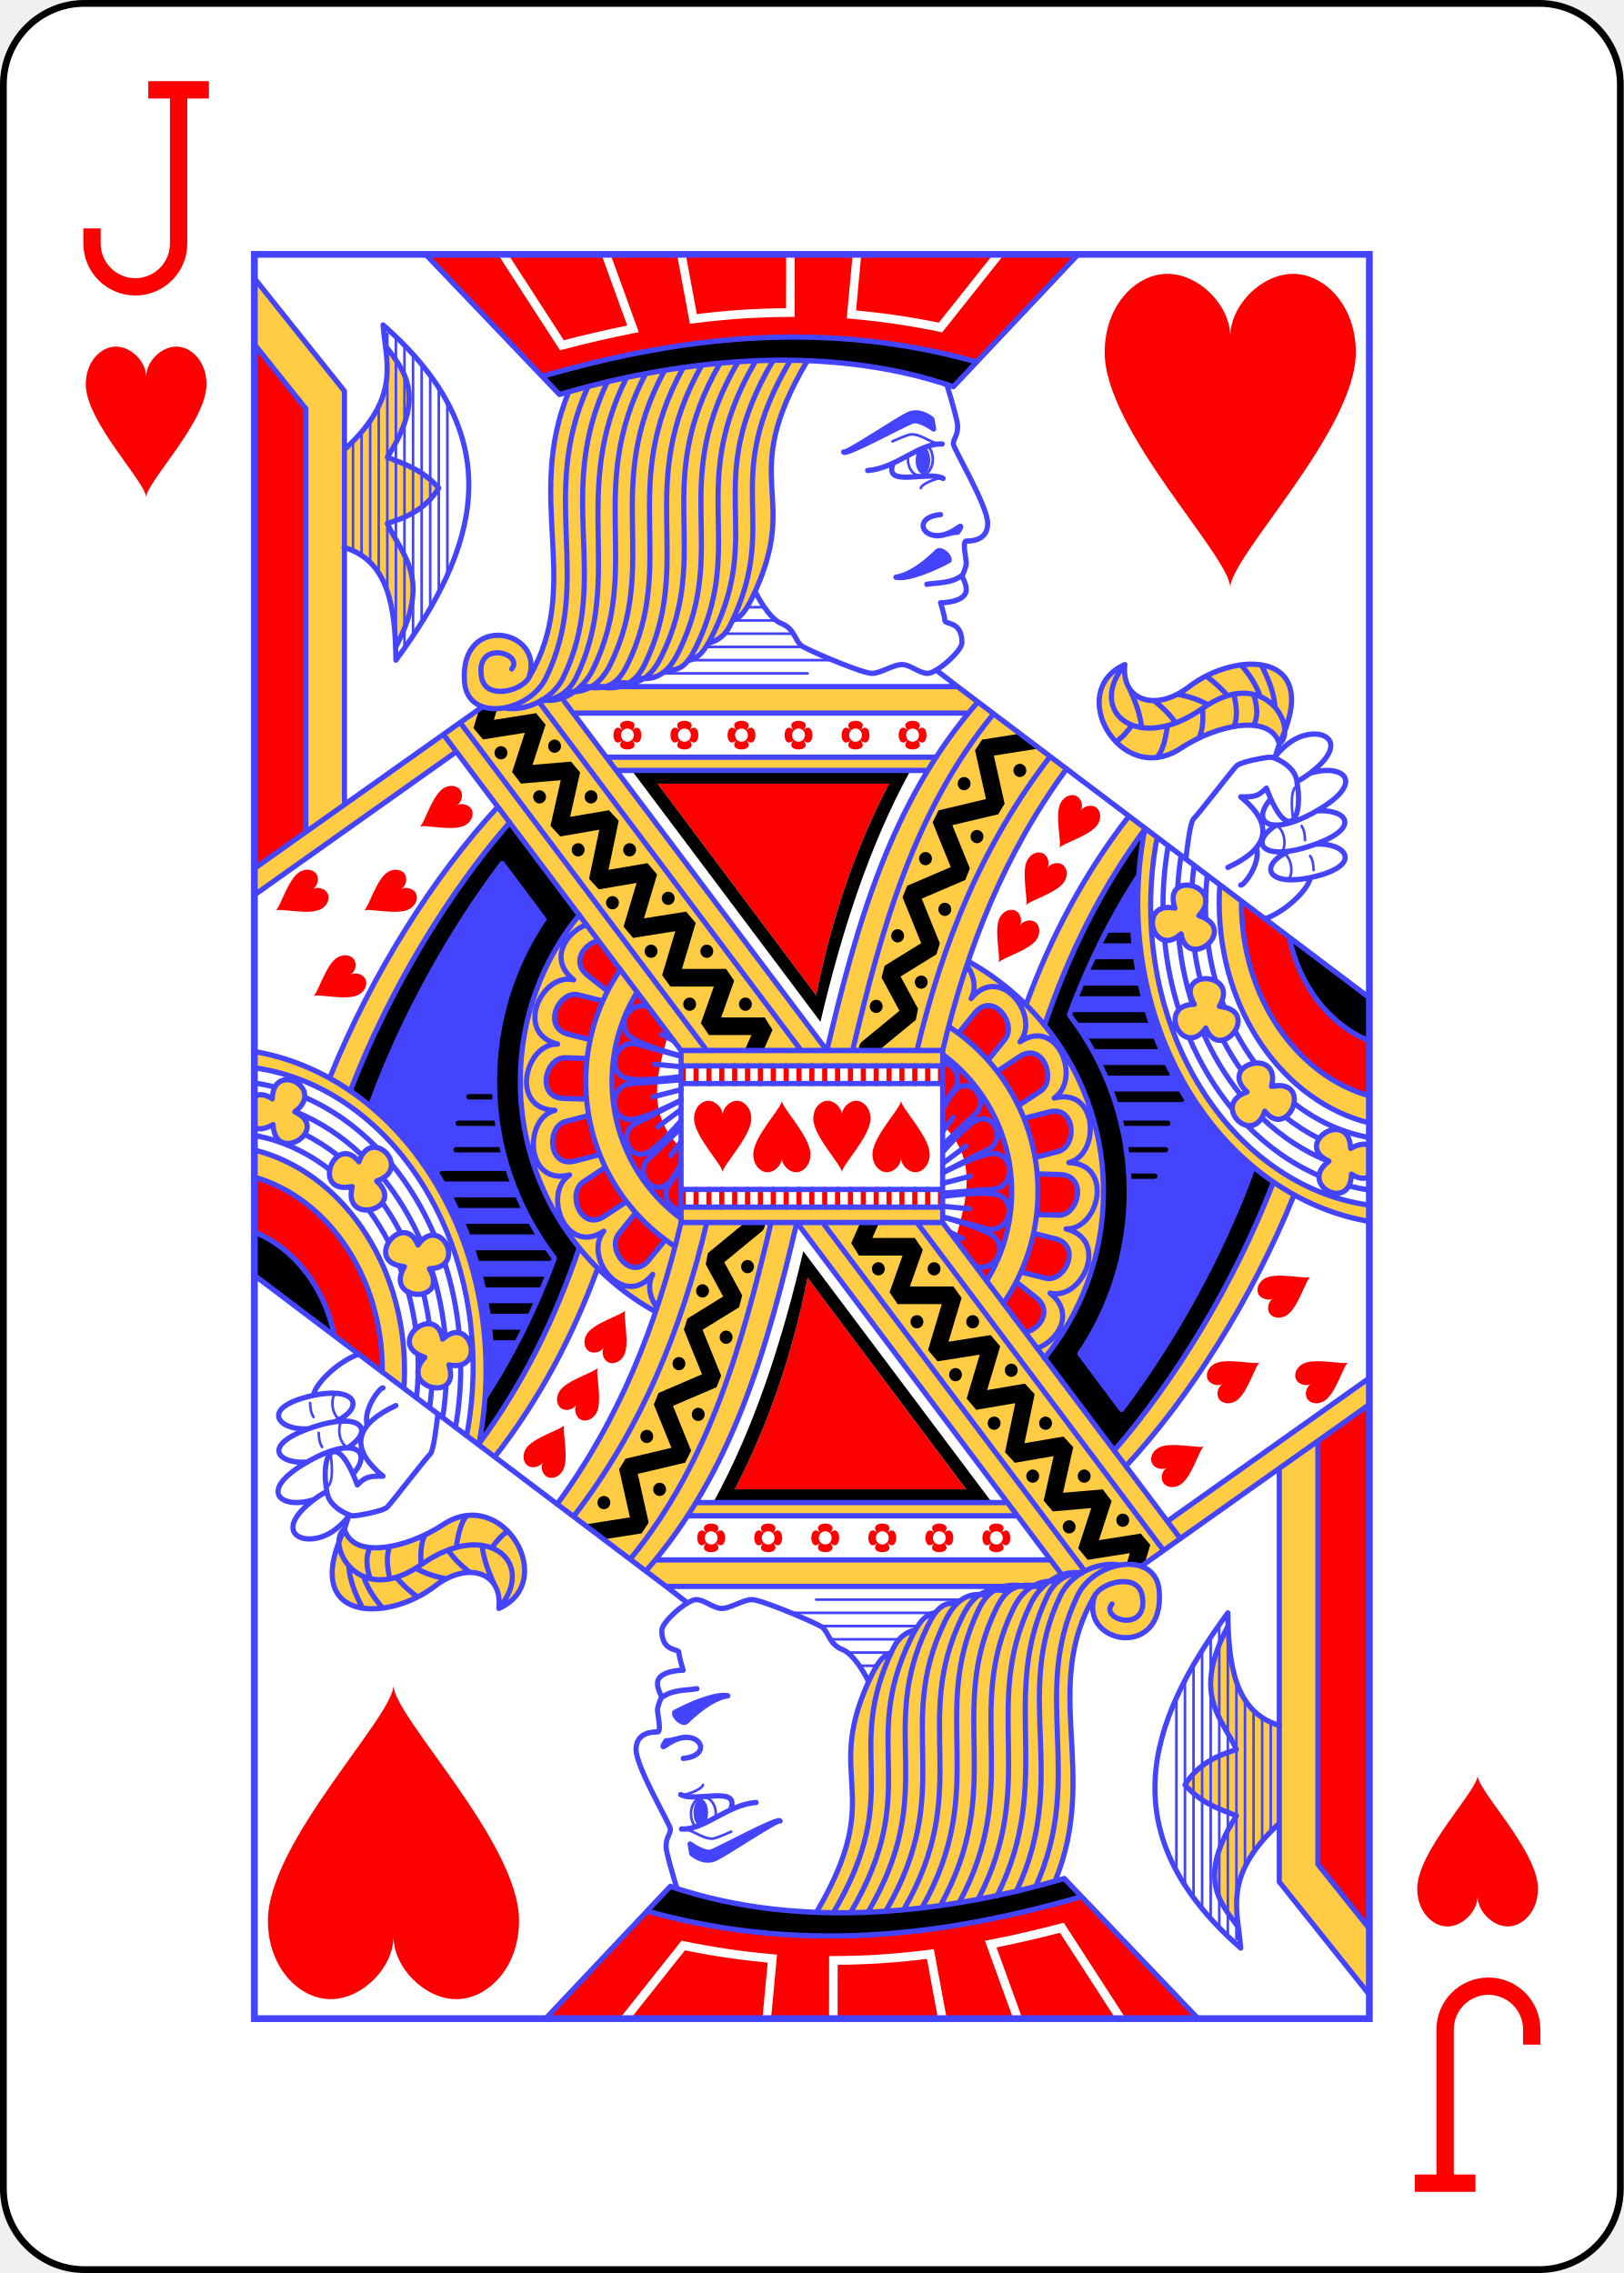
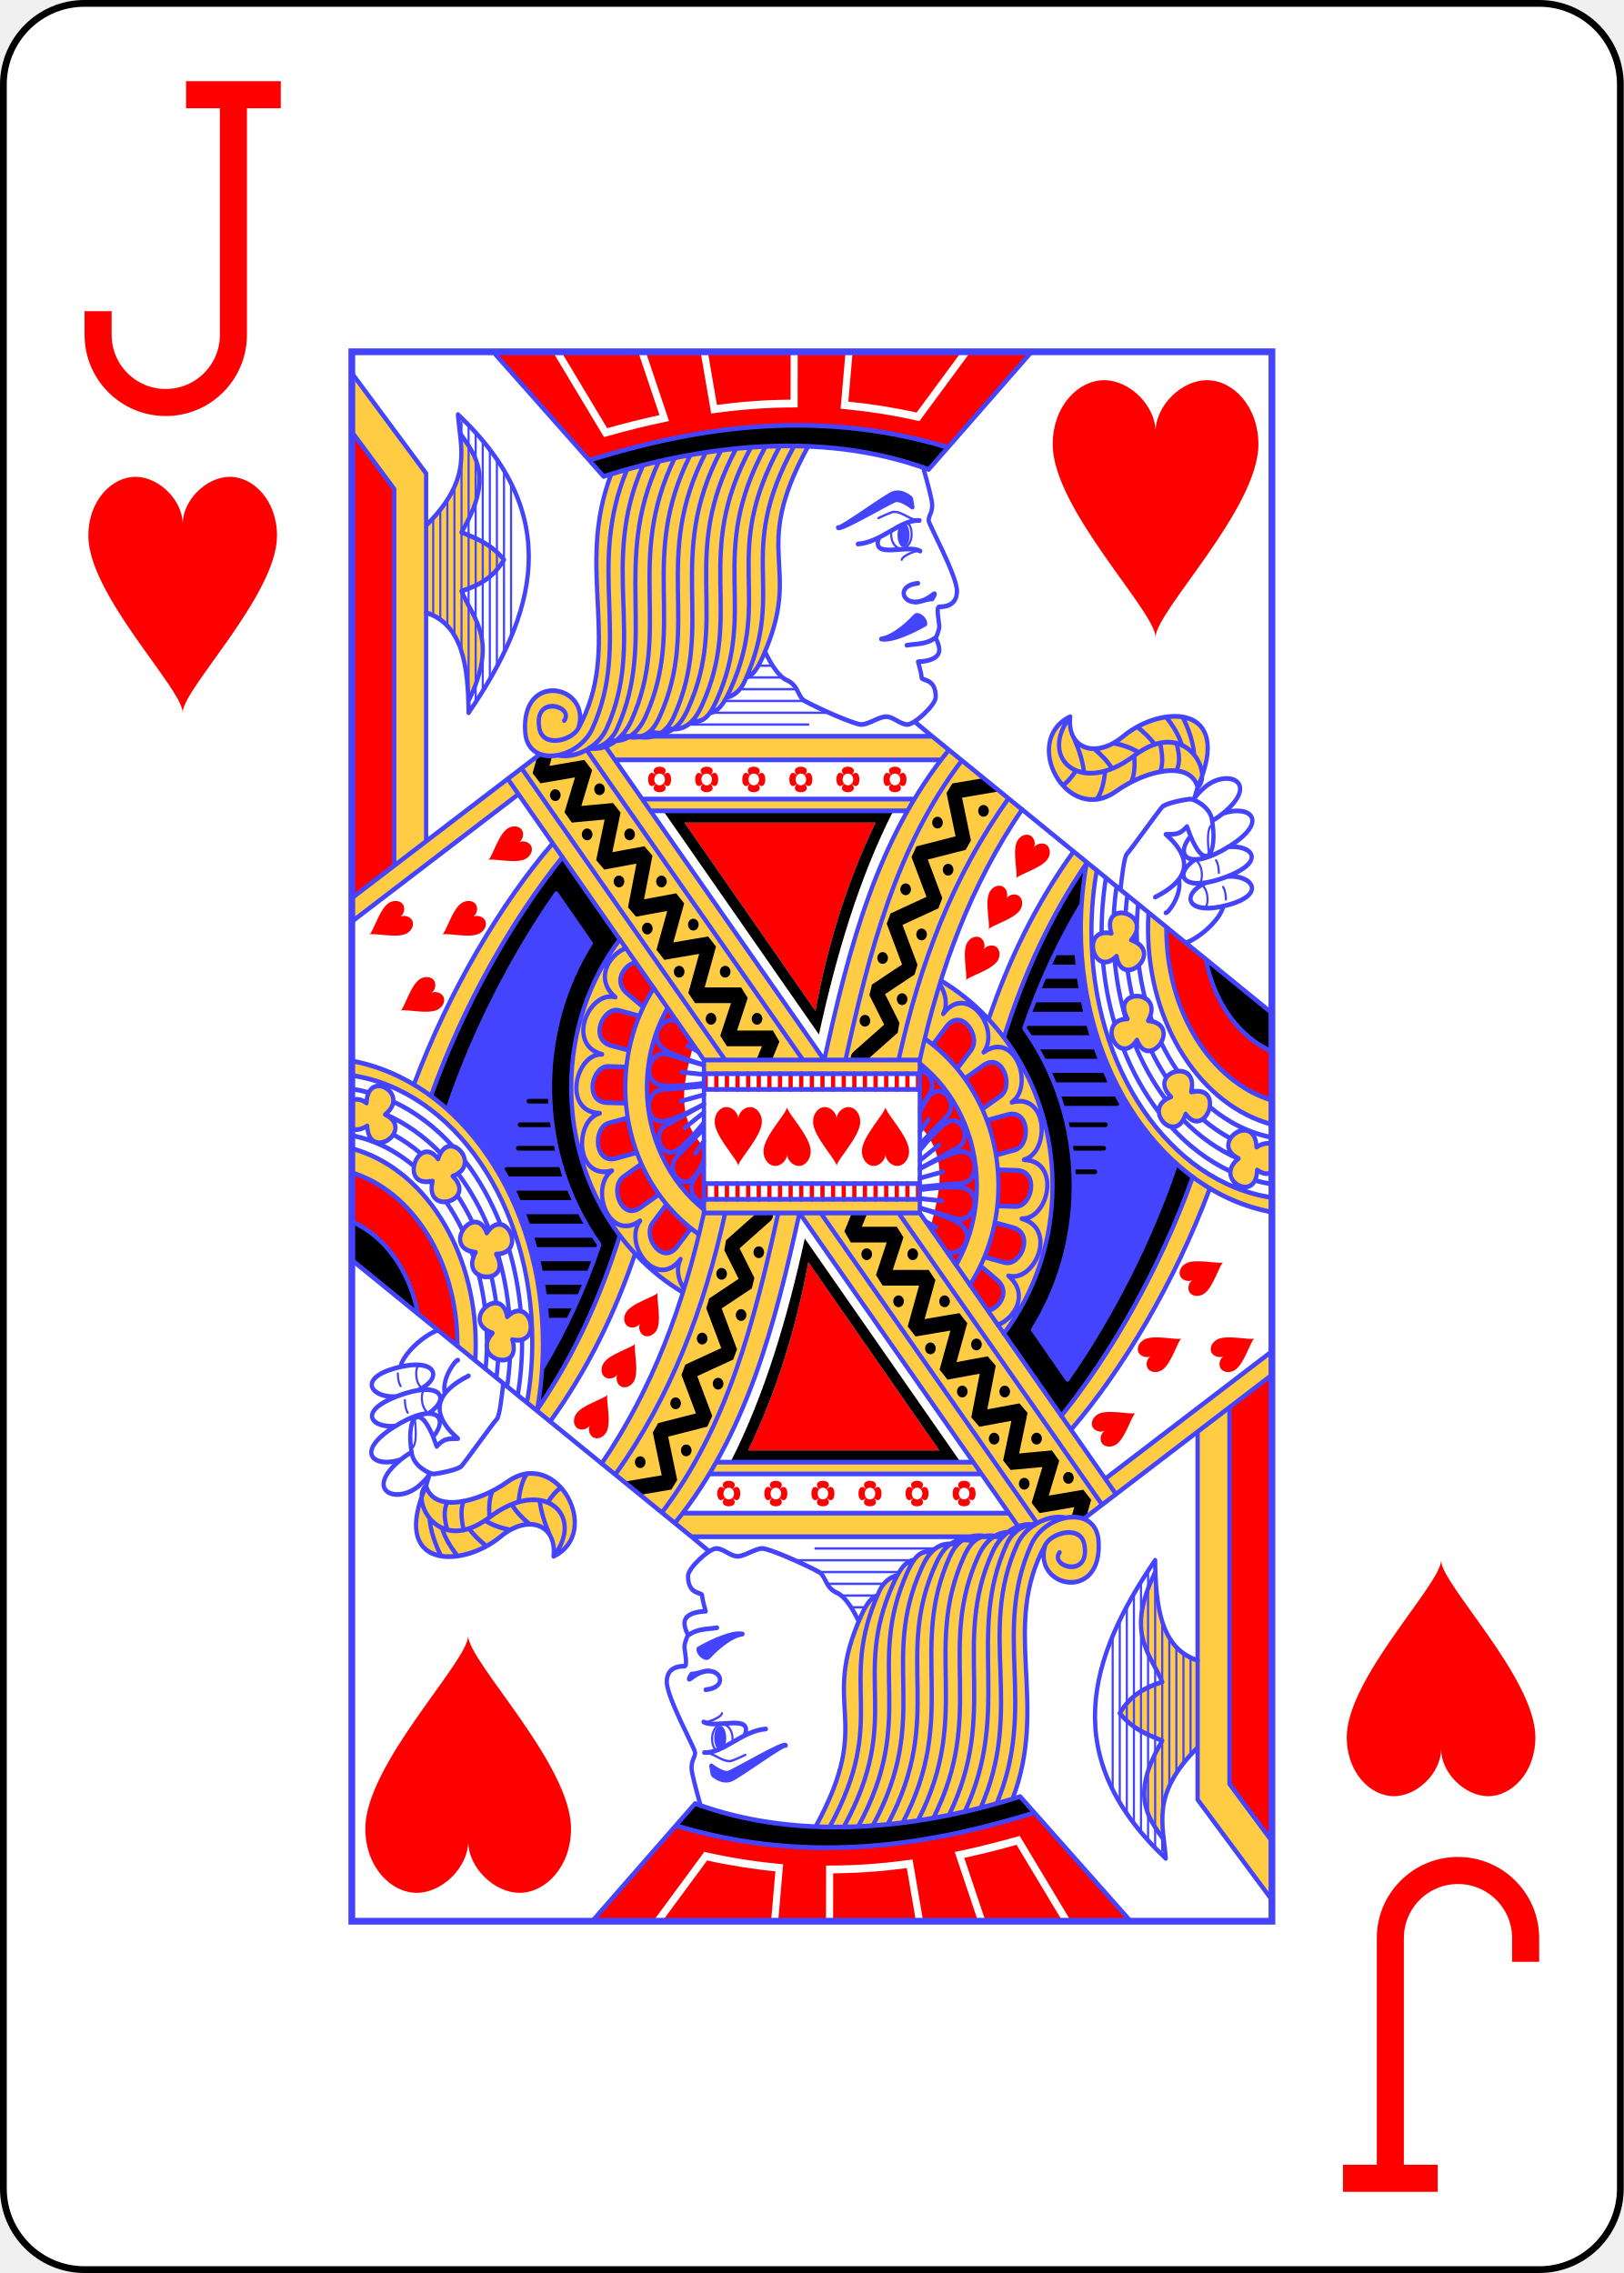
<svg xmlns="http://www.w3.org/2000/svg" xmlns:xlink="http://www.w3.org/1999/xlink" class="card" face="JH" height="3.5in" preserveAspectRatio="none" viewBox="-120 -168 240 336" width="2.5in">
  <defs>
    <symbol id="VHJ" viewBox="-500 -500 1000 1000" preserveAspectRatio="xMinYMid">
      <path d="M50 -460L250 -460M150 -460L150 250A100 100 0 0 1 -250 250L-250 220" stroke="red" stroke-width="80" stroke-linecap="square" stroke-miterlimit="1.5" fill="none" />
    </symbol>
    <symbol id="SHJ" viewBox="-600 -600 1200 1200" preserveAspectRatio="xMinYMid">
      <path d="M0 -300C0 -400 100 -500 200 -500C300 -500 400 -400 400 -250C400 0 0 400 0 500C0 400 -400 0 -400 -250C-400 -400 -300 -500 -200 -500C-100 -500 0 -400 -0 -300Z" fill="red" />
    </symbol>
    <symbol id="HJ6" preserveAspectRatio="none" viewBox="0 0 1300 2000">
      <path stroke="#44F" stroke-linecap="round" stroke-linejoin="round" stroke-width="3" fill="none" d="M115,211.838V336.035M125,201.17V341.484M135,188.605V349.318M145,171.893V361.475M155,90V382.195M165,93.402V455M175,103.035V446.279M185,113.461v318.725M195,124.77V417.176M205,137.234V400.865M215,151.24V383.217M225,167.818V363.498M1202,680c9.809,8.788 7.628,26.84 4,27M1194,649c9.809,8.788 7.628,26.84 4,27M1215,603c-9,5 -4,36 -4,36M1221,648c3.216,4.712 3.826,10.284 4,16M1231,682c3.216,4.712 3.826,10.284 4,16M804,254c-2.915,-2.551 -26.04,5.376 -27,11M803,214c-12,3 -23,-10 -37,-10 -4.123,0 -22,8 -22,8M785.397,217.99c3.635,2.779 5.514,8.267 5.603,14.51 0,10.217 -6.492,18.5 -14.5,18.5 -8.008,0 -14.5,-8.283 -14.5,-18.5 0,-1.545 0.148,-3.046 0.428,-4.48M594.212,400H574.713M608.169,415H557.677M627.874,430h-79.844M639.778,445H526.273M670,460H510M645,475H474.754" />
-       <use xlink:href="#SHJ" height="100" width="100" transform="translate(546,1000)scale(1,0.972)rotate(0)translate(-50,-50)" />
-       <use xlink:href="#SHJ" height="100" width="100" transform="translate(615,1000)scale(1,0.972)rotate(180)translate(-50,-50)" />
-       <use xlink:href="#SHJ" height="75" width="75" transform="translate(883,776)scale(1,0.972)rotate(30)translate(-37,-37)" />
-       <use xlink:href="#SHJ" height="75" width="75" transform="translate(915,711)scale(1,0.972)rotate(30)translate(-37,-37)" />
-       <use xlink:href="#SHJ" height="75" width="75" transform="translate(954,646)scale(1,0.972)rotate(30)translate(-37,-37)" />
-       <use xlink:href="#SHJ" height="75" width="75" transform="translate(220,633)scale(1,0.972)rotate(60)translate(-37,-37)" />
-       <use xlink:href="#SHJ" height="75" width="75" transform="translate(155,728)scale(1,0.972)rotate(60)translate(-37,-37)" />
-       <use xlink:href="#SHJ" height="75" width="75" transform="translate(52,728)scale(1,0.972)rotate(60)translate(-37,-37)" />
-       <use xlink:href="#SHJ" height="75" width="75" transform="translate(96,825)scale(1,0.972)rotate(60)translate(-37,-37)" />
+       <use xlink:href="#SHJ" height="100" width="100" transform="translate(546,1000)scale(1,0.901)rotate(0)translate(-50,-50)" />
+       <use xlink:href="#SHJ" height="100" width="100" transform="translate(615,1000)scale(1,0.901)rotate(180)translate(-50,-50)" />
+       <use xlink:href="#SHJ" height="75" width="75" transform="translate(883,776)scale(1,0.901)rotate(30)translate(-37,-37)" />
+       <use xlink:href="#SHJ" height="75" width="75" transform="translate(915,711)scale(1,0.901)rotate(30)translate(-37,-37)" />
+       <use xlink:href="#SHJ" height="75" width="75" transform="translate(954,646)scale(1,0.901)rotate(30)translate(-37,-37)" />
+       <use xlink:href="#SHJ" height="75" width="75" transform="translate(220,633)scale(1,0.901)rotate(60)translate(-37,-37)" />
+       <use xlink:href="#SHJ" height="75" width="75" transform="translate(155,728)scale(1,0.901)rotate(60)translate(-37,-37)" />
+       <use xlink:href="#SHJ" height="75" width="75" transform="translate(52,728)scale(1,0.901)rotate(60)translate(-37,-37)" />
+       <use xlink:href="#SHJ" height="75" width="75" transform="translate(96,825)scale(1,0.901)rotate(60)translate(-37,-37)" />
    </symbol>
    <symbol id="HJ5" preserveAspectRatio="none" viewBox="0 0 1300 2000">
      <path stroke="#44F" stroke-linecap="round" stroke-linejoin="round" stroke-width="6" fill="none" d="M497.5,1097.5v-195h305M497.537,920h304.598M497.742,940H802.545M497.5,902.5 220.251,544.105M527.5,902.5 239.883,530.703M637.5,902.5 332.043,507.64M667.5,902.5 360,505M843.545,507.421C742.264,619.634 702.256,759.866 667.5,902.5M861.602,521.114C769.05,630.934 730.857,765.611 697.5,902.5M927.767,569.282C849.253,668.405 802.427,779.685 772.5,902.5M947.112,583.064C874.973,678.686 831.048,785.345 802.5,902.5M1019.446,637.169C967.035,702.845 928.629,773.879 899.905,850.089M1038.706,650.958C986.6,719.514 949.095,793.764 921.435,873.508M832.604,801.554C926.414,852.124 990,950.023 990,1062.5c0,71.656 -25.807,137.396 -68.796,188.75M809.465,875.279c62.645,39.589 104.133,108.649 104.133,187.221 0,47.078 -14.894,90.741 -40.31,126.695M802.617,907.044c48.755,35.02 80.42,91.608 80.42,155.456 0,37.016 -10.643,71.591 -29.089,100.939M410.447,570H795.06M371.695,520H831.344M380,490h440l480,352.653M266.065,512.714 -6.0121561e-5,696.207M235.472,563.812 -1.1326293e-4,726.207M950.477,862.551C994.062,917.828 1020,987.19 1020,1062.5c0,67.984 -21.137,131.121 -57.313,183.425M1299.977,1096.3C1147.335,1070.987 1030,918.871 1030,735c0,-28.79 2.877,-56.801 8.315,-83.669M1299.997,984.664C1200.041,960.596 1124.931,857.962 1124.931,735c0,-6.74 0.226,-13.419 0.669,-20.028M1299.932,953.909C1214.423,930.36 1150.822,841.287 1150.822,735c0,-0.681 0,-1.361 0.01,-2.041M1299.986,891.586c-46.105,-17.787 -81.731,-62.149 -93.344,-117.406M1212.185,1066.42c-49.392,119.253 -123.424,231.132 -195.84,307.033M1188.142,1051.696c-45.752,115.83 -115.542,225.867 -185.645,304.261M1164.817,1034.294c-37.421,100.57 -93.69,197.776 -153.481,274.922M962.382,1246.096l48.757,63.385M1031.014,704.289c-33.188,49.72 -59.544,102.25 -80.73,157.52M422.639,585h362.262M1299.983,1077.842C1156.51,1058.675 1045,914.194 1045,738.805c0,-26.881 2.619,-53.037 7.572,-78.126M1059.399,741.109c0,-0.767 -0.01,-1.536 -0.01,-2.304 0,-23.564 2.119,-46.54 6.143,-68.676M1077.911,856.364c-8.199,-24.991 -13.861,-51.486 -16.611,-79.042M1140.318,969.093c-20.107,-23.635 -37.136,-50.952 -50.307,-81.03M1241.484,1044.486c-31.032,-13.014 -59.491,-32.494 -84.226,-57.078M1299.961,1060.643c-8.078,-1.138 -16.049,-2.695 -23.895,-4.651M1076.515,718.271c0.705,-12.565 2.052,-24.92 4.003,-37.022M1093.71,850.367c-8.155,-24.563 -13.696,-50.687 -16.218,-77.89M1150.033,952.845c-17.576,-21.101 -32.571,-45.235 -44.38,-71.68M1252.671,1028.253c-28.585,-11.096 -54.959,-27.99 -78.135,-49.511M1093.259,715.83c0.527,-7.843 1.323,-15.596 2.375,-23.247M1102.898,822.034c-2.874,-11.182 -5.185,-22.656 -6.892,-34.376M1150.821,924.939c-7.863,-10.799 -15.053,-22.307 -21.494,-34.431M1241.453,1002.431c-13.808,-6.724 -26.972,-14.931 -39.349,-24.455M1109.122,731.535c0.214,-9.441 0.844,-18.759 1.869,-27.929M1109.07,734.342c0.013,-0.937 0.03,-1.872 0.051,-2.807M1109.364,753.225c-0.215,-4.774 -0.325,-9.582 -0.325,-14.42 0,-1.491 0.01,-2.978 0.031,-4.463M1120.842,824.075c-3.907,-13.663 -6.901,-27.827 -8.896,-42.388M1131.024,853.653c-1.021,-2.518 -2.009,-5.058 -2.965,-7.619M1166.911,916.882c-8.722,-11.416 -16.618,-23.738 -23.575,-36.833M1189.878,942.971c-1.163,-1.145 -2.316,-2.305 -3.459,-3.477M1299.975,1001.212c-32.013,-5.54 -61.824,-19.135 -87.925,-38.996M1125.046,852.422c24.758,-39.989 -53.606,-42.759 -29.062,-2.32 -45.25,0.959 -12.431,62.742 13.338,26.872 16.589,40.725 65.921,-19.527 15.724,-24.551v0M1101.157,749.593c32.722,-33.783 -43.244,-53.216 -27.897,-8.47 -44.412,-8.721 -25.537,58.643 7.295,29.099 7.514,43.327 68.57,-5.007 20.602,-20.629v0M1185.914,943.233c11.993,-45.477 -63.761,-25.231 -28.472,6.272 -42.995,14.138 6.443,63.636 20.608,21.802 27.764,34.101 57.339,-37.936 7.864,-28.074v0M1300.135,1010.069c-5.027,-2.306 -12.268,-1.873 -21.939,3.425 -2.191,-46.981 -68.392,-4.957 -25.283,14.519 -36.78,26.376 25.223,58.779 26.195,14.622 8.812,5.811 15.89,5.757 20.947,2.654M802.345,1041.284C814.637,1035.196 839.543,1023.429 855,1020c31.902,-7.076 33.675,38.555 5,40 -14.795,0.745 -43.333,3.13 -57.139,4.316M802.259,1053.185 835,1045M803.002,1017.227c8.416,-9.361 23.833,-25.793 34.759,-33.279C861.51,967.674 877.964,1004.39 855,1015c-15.996,7.391 -51.487,25.46 -51.487,25.46M802.641,1030.533l26.991,-19.574M802.801,968.572c3.872,-6.98 7.984,-13.67 11.743,-18.34 18.053,-22.427 44.389,7.991 25.456,24.767 -9.832,8.712 -28.329,26.23 -37.107,34.582M802.562,994.168l11.982,-15.727M802.681,916.238c12.411,0.879 23.559,16.505 13.283,30.13 -3.496,4.635 -8.31,11.292 -13.193,18.135M803.208,1067.804c13.221,-1.659 41.624,-4.727 57.747,-2.804 32.447,3.87 19.033,47.521 -8.507,39.404 -12.405,-3.656 -35.107,-9.597 -49.603,-13.339M803.117,1079.149l30.698,2.832M802.825,1091.431c13.122,3.413 40.07,10.939 54.14,18.569 25.829,14.005 5.327,44.21 -15.498,37.286M811.199,1108.508l14.273,7.253M820.822,883.013 840,860c20.833,-25 50,12 35,30l-19.533,23.44M866.115,926.176l25.888,-16.661c27.365,-17.612 44.11,26.426 24.407,39.106l-25.561,16.451M897.437,979.424l28.981,-7.228c31.576,-7.875 33.267,39.208 10.533,44.878l-26.668,6.651M912.772,1042.408l26.792,0.774c32.529,0.939 21.451,46.732 -1.97,46.056l-25.527,-0.737M908.372,1109.736l25.375,6.172c31.621,7.691 11.251,50.174 -11.516,44.636l-28.376,-6.902M888.39,1164.961l23.151,17.706c19.226,14.704 4.377,35.449 -12.153,39.257M830.621,805.888c8.311,11.194 11.712,25.644 4.933,37.823 33.98,-40.776 81.551,19.572 57.086,48.931 44.633,-28.725 71.944,43.101 39.808,63.783 51.501,-12.844 54.259,63.95 17.179,73.198 53.056,1.532 34.986,76.221 -3.214,75.118 51.574,12.544 18.351,81.835 -18.782,72.803 29.402,22.486 9.944,53.634 -14.821,62.553M-4.1946769e-5,27.174 105,155v468.153M-2.8273735e-4,101.956 60,175v479.351M105.543,220.9C171.888,160.995 153.134,122.459 150,80 301.153,208.774 259.829,334.773 165,460 164.269,400.691 156.82,347.161 104.534,332.203M153.067,103.994C175.411,132.999 200.6,160.301 155,230c20.188,7.868 40.478,13.66 60,35 -15.899,24.348 -37.565,33.206 -60,40 17.25,36.869 52.183,61.332 9.939,139.946M1086.039,685.554c1.723,-14.747 5.189,-42.096 8.961,-45.554 5.241,-4.806 44.331,-54.331 50,-60 5,-5 35,-10 40,-10 5,0 26.73,9.531 30,25 9.58,45.312 -10.243,75.366 -35,10 -10,10 -15,10 -30,10 42.719,33.895 28.888,60.209 -15,80M1189.832,569.83c3.706,-4.796 8.718,-9.813 15.168,-14.83 30.749,-23.916 77.015,-7.611 30,30 -6.876,5.501 -13.279,9.583 -19.093,12.442M1230.967,588.235c37.403,-11.47 66.809,9.201 8.431,42.197 -55.596,31.424 -78.104,13.095 -54.412,-13.083M1238.093,630.92c34.281,-2.653 54.672,18.516 -2.566,38.272 -59.976,20.701 -76.954,-1.871 -43.853,-22.363M1237.496,668.581c34.149,-2.052 55.895,22.657 0.33,36.419 -57.162,14.158 -68.359,-12.308 -31.514,-28.411M1177.822,753.311c22.272,-6.892 50.557,-31.936 53.306,-46.624M1168.572,672.596C1173.451,691.931 1152.688,716.343 1150,715M1015,465c-5,40 35,55 75,25 53.815,-40.361 157.09,-42.075 105,65 -10,-35 -72.804,-22.126 -115,5 -70,45 -135,-65 -65,-95v0M1015,465c-45.453,52.655 14.216,101.957 90,50 74.272,-50.92 112.522,23.688 90,40l-5,15M1173.827,465.278c8.656,16.019 15.13,32.113 16.274,48.388M1150.351,465.31c9.92,11.142 17.946,22.907 22.308,35.877M1109.891,477.966c9.181,6.823 17.741,14.141 24.698,22.411M1076.353,498.61c12.964,2.473 25.084,6.156 35.631,12.093M1049.006,506.018c9.893,7.502 18.578,15.684 25.119,25.074M1019.799,491.34c7.391,15.133 13.117,30.231 14.738,45.244M1165.015,533.965c5.593,-10.021 4.31,-21.725 0.053,-35.11M1141.958,535.465c4.67,-10.081 3.388,-22.601 0.018,-37.077M1101.143,548.336c4.647,-8.761 5.254,-20.122 4.457,-33.296M1052.281,570.456c7.156,-8.408 10.151,-21.051 12.291,-36.07M1004.527,552.513c6.741,-4.077 12.714,-10.692 18.646,-18.784M807.137,147.068C812.881,165.269 820,189.034 820,195c0,11.18 -5,13.128 -5,20 0,5 40,70 40,90 0,20 -20,20 -25,20 -5,0 0,20 0,25 0,5 -5,15 -5,15 0,0 5,7.929 5,15 0,15 -30,15 -30,15 0,0 5,15 5,20 0,5 20,0 20,25 0,10 -30,35 -40,35 -10,0 -20,-10 -30,-10 -10,0 -25,10 -35,10 -10,0 -61.026,-20.513 -80,-30 -10,-5 -8.577,-19.972 -25.6,-26.568 -10.395,-4.028 -21.739,-19.195 -30.499,-36.124M800,295c-39.021,3.503 -15.755,40.282 20,15 8.165,-5.773 0,5 0,5 -9.083,0 -18.017,4.731 -25,4M748,366c20.005,-2.569 42.801,-23.897 48,-29 4.093,-4.017 14.922,4.34 14,10 -19.782,10.298 -48.043,21.628 -62,19M784,374c14.112,-2.18 28.148,-0.782 41,-10M687,224c2.047,3.471 65.668,-38.846 77,-43 13.905,-5.097 26.594,6.692 26,6l2,11c0,0 -16.409,-11.864 -25,-9 -9,3 -78.944,40.146 -80,35v0M715,245c33.347,-2.168 60.226,-31.538 87,-30M744.96,236.788C732.526,265.243 785.724,244.615 803,254M820,490 795.107,471.33M366.449,156.054C314.555,278.493 383.861,375.085 320,480c-9.532,15.66 -50,25 -55,0 -8.825,-44.126 50.246,-27.892 35,-10M388.831,150.202C331.019,274.733 395.788,368.424 340,480c-20,40 -91.159,51.01 -95,5 -6.657,-79.736 95,-60 75,-5M411.713,144.176C348.907,271.727 416.684,366.631 360,480c-12.344,24.689 -44.178,38.333 -67.644,34.343M434.146,139.286C366.706,269.312 432.407,365.187 375,480c-8.547,17.094 -22.772,24.414 -38.504,25.976M456.348,135.077C385.291,266.556 453.018,353.963 395,470c-12.344,24.689 -36.535,38.99 -60,35M478.348,131.421C404.032,264.677 473.553,347.894 415,465c-11.864,23.728 -30.051,33.243 -52.279,30.405M500.279,128.004C422.838,263.261 494.052,346.896 435,465c-12.344,24.689 -26.535,28.99 -50,25M521.683,125.573C441.982,262.263 514.405,346.19 455,465c-12.344,24.689 -31.535,28.99 -55,25M543.015,123.306C461.18,261.181 534.732,335.535 475,455c-12.344,24.689 -26.535,33.99 -50,30M563.984,121.683C480.602,260.56 554.966,330.067 495,450c-12.344,24.689 -26.535,33.99 -50,30M584.581,120.692C500.248,260.213 575.109,324.783 515,445c-10.357,20.714 -18.493,27.076 -34.703,26.232M605,120c-85,140 -9.792,189.584 -70,310 -9.215,18.429 -16.672,28.284 -29.621,30.438M625,120c-85,140 -9.792,179.584 -70,300 -6.153,12.306 -15.249,18.305 -25.732,20.732M644.623,120.621C560.237,260.029 640.119,269.762 580,390c-7.445,14.891 -13.743,22.365 -22.718,25.077M335.618,138.234C473.659,99.833 647.925,69.077 841.926,121.819M199.648,1.2820655e-4 355.703,158.855C484.175,122.112 658.575,97.858 815,150L960.455,-4.1127205e-4" />
    </symbol>
    <symbol id="HJ4" preserveAspectRatio="none" viewBox="0 0 1300 2000">
      <path fill="black" d="M632.881,93.754C522.32,93.231 421.894,114.266 335.619,138.322l20.084,20.533C484.175,122.112 658.575,97.858 815,150l26.967,-28.018C769.201,102.143 699.217,94.068 632.881,93.754Zm-366.957,418.852 -3.684,2.355 -6.799,22.098 11.08,12.824 48.814,-7.51 -14.822,44.465 10.316,13.127 46.346,-3.861 -11.92,51.648 11.389,12.111 45.498,-7.582 -11.92,55.623 11.422,11.959 44.039,-7.34 -15.242,49.535 11.08,12.824 49.227,-7.574 -15.307,49.75L485,830h50.723L520.602,871.582 530,885h49.471l-7.816,17.195 21.777,0.42 10.672,-23.477L595,865H544.277L559.398,823.418 550,810h-51.459l16.018,-52.059 -11.08,-12.824 -49.227,7.574 15.307,-49.75 -11.203,-12.805 -45.498,7.582 11.92,-55.623 -11.422,-11.959 -45.25,7.541 11.639,-50.43 -10.574,-12.213 -44.889,3.74 15.205,-45.613 -11.008,-13.045 -49.227,7.574 3.77,-12.25zm627.301,30.627 -44.746,6.885 -8.223,12.131 12.752,55.256 -55.256,12.752 -6.982,13.59 21.154,50.77 -50.77,21.154 -5.385,13.076 21.676,52.025 -42.59,25.555 -3.598,13.43 20.896,37.615 -43.4,34.721c-3.111,2.398 -4.416,6.261 -3.707,9.861l22.803,0.473 43.396,-34.717 2.496,-12.664 -20.303,-36.547 41.705,-25.023 4.086,-12.42 -21.154,-50.77 50.77,-21.154 5.385,-13.076 -20.447,-49.072 53.465,-12.338 7.496,-11.992 -12.578,-54.506 52.484,-8.076zM350,550a7.5,7.5 0 0 0 -7.5,7.5 7.5,7.5 0 0 0 7.5,7.5 7.5,7.5 0 0 0 7.5,-7.5 7.5,7.5 0 0 0 -7.5,-7.5zm-62.5,7.5a7.5,7.5 0 0 0 -7.5,7.5 7.5,7.5 0 0 0 7.5,7.5 7.5,7.5 0 0 0 7.5,-7.5 7.5,7.5 0 0 0 -7.5,-7.5zm605,20a7.5,7.5 0 0 0 -7.5,7.5 7.5,7.5 0 0 0 7.5,7.5 7.5,7.5 0 0 0 7.5,-7.5 7.5,7.5 0 0 0 -7.5,-7.5zM440,585 660,870C684.379,769.032 716.858,670.131 765,585Zm387.5,7.5a7.5,7.5 0 0 0 -7.5,7.5 7.5,7.5 0 0 0 7.5,7.5 7.5,7.5 0 0 0 7.5,-7.5 7.5,7.5 0 0 0 -7.5,-7.5zM470,600h270c-40,75 -67.501,154.549 -85,240zm-137.5,7.5a7.5,7.5 0 0 0 -7.5,7.5 7.5,7.5 0 0 0 7.5,7.5 7.5,7.5 0 0 0 7.5,-7.5 7.5,7.5 0 0 0 -7.5,-7.5zm60,0a7.5,7.5 0 0 0 -7.5,7.5 7.5,7.5 0 0 0 7.5,7.5 7.5,7.5 0 0 0 7.5,-7.5 7.5,7.5 0 0 0 -7.5,-7.5zm646.01,43.645C986.6,719.514 949.094,793.765 921.199,873.486 964.096,924.86 990,990.71 990,1062.5c0,71.656 -25.806,137.396 -68.666,188.766l80.898,104.387c70.368,-78.089 140.157,-188.125 185.936,-304.125 -8.049,-5.395 -15.882,-11.065 -23.428,-17.227 -37.346,100.564 -93.612,197.77 -153.502,275.049l-48.703,-63.338C998.863,1193.622 1020,1130.484 1020,1062.5c0,-4.859 -0.112,-9.692 -0.326,-14.5H1050a3,3 0 1 0 0,-6h-30.65c-0.51,-8.084 -1.33,-16.084 -2.428,-24H1062.5a3,3 0 1 0 0,-6h-46.465c-1.28,-8.1 -2.853,-16.106 -4.727,-24H1065a3,3 0 1 0 0,-6h-55.182c-1.829,-7.093 -3.889,-14.097 -6.182,-21H1080a6.001,6.001 0 0 0 4.396,-1.834c-2.162,-3.343 -4.264,-6.739 -6.33,-10.166h-78.68c-2.293,-6.086 -4.769,-12.087 -7.414,-18H1065a6.001,6.001 0 0 0 2.568,-0.545c-2,-3.775 -3.94,-7.594 -5.826,-11.455h-75.436c-3.036,-6.105 -6.254,-12.109 -9.658,-18h76.848c-1.696,-3.961 -3.331,-7.962 -4.908,-12h-79.219c-3.905,-6.137 -8.019,-12.135 -12.316,-18h84.978c-1.337,-3.965 -2.6,-7.972 -3.822,-12h-86.6c2.314,-6.035 4.68,-12.038 7.121,-18h74.453c-1.013,-3.974 -1.972,-7.973 -2.873,-12h-66.547c2.582,-6.036 5.224,-12.039 7.945,-18h54.992c-0.71,-3.978 -1.367,-7.978 -1.967,-12h-47.416c2.878,-6.037 5.824,-12.04 8.855,-18h36.262c-0.422,-3.982 -0.79,-7.982 -1.103,-12h-28.904c11.729,-22.086 24.556,-43.65 38.629,-64.703 1.34,-18.056 3.772,-35.746 7.453,-53.152zM842.5,652.5a7.5,7.5 0 0 0 -7.5,7.5 7.5,7.5 0 0 0 7.5,7.5 7.5,7.5 0 0 0 7.5,-7.5 7.5,7.5 0 0 0 -7.5,-7.5zm-465,15a7.5,7.5 0 0 0 -7.5,7.5 7.5,7.5 0 0 0 7.5,7.5 7.5,7.5 0 0 0 7.5,-7.5 7.5,7.5 0 0 0 -7.5,-7.5zm60,0a7.5,7.5 0 0 0 -7.5,7.5 7.5,7.5 0 0 0 7.5,7.5 7.5,7.5 0 0 0 7.5,-7.5 7.5,7.5 0 0 0 -7.5,-7.5zm345,10a7.5,7.5 0 0 0 -7.5,7.5 7.5,7.5 0 0 0 7.5,7.5 7.5,7.5 0 0 0 7.5,-7.5 7.5,7.5 0 0 0 -7.5,-7.5zm-300,45a7.5,7.5 0 0 0 -7.5,7.5 7.5,7.5 0 0 0 7.5,7.5 7.5,7.5 0 0 0 7.5,-7.5 7.5,7.5 0 0 0 -7.5,-7.5zm-65,5a7.5,7.5 0 0 0 -7.5,7.5 7.5,7.5 0 0 0 7.5,7.5 7.5,7.5 0 0 0 7.5,-7.5 7.5,7.5 0 0 0 -7.5,-7.5zM805,735a7.5,7.5 0 0 0 -7.5,7.5 7.5,7.5 0 0 0 7.5,7.5 7.5,7.5 0 0 0 7.5,-7.5 7.5,7.5 0 0 0 -7.5,-7.5zm-55,30a7.5,7.5 0 0 0 -7.5,7.5 7.5,7.5 0 0 0 7.5,7.5 7.5,7.5 0 0 0 7.5,-7.5 7.5,7.5 0 0 0 -7.5,-7.5zm456.824,9.256c11.444,55.19 47.068,99.532 93.176,117.316V842.658c-31.005,-22.779 -62.007,-45.556 -93.176,-68.402zM462.5,782.5a7.5,7.5 0 0 0 -7.5,7.5 7.5,7.5 0 0 0 7.5,7.5 7.5,7.5 0 0 0 7.5,-7.5 7.5,7.5 0 0 0 -7.5,-7.5zm65,0a7.5,7.5 0 0 0 -7.5,7.5 7.5,7.5 0 0 0 7.5,7.5 7.5,7.5 0 0 0 7.5,-7.5 7.5,7.5 0 0 0 -7.5,-7.5zm250,35a7.5,7.5 0 0 0 -7.5,7.5 7.5,7.5 0 0 0 7.5,7.5 7.5,7.5 0 0 0 7.5,-7.5 7.5,7.5 0 0 0 -7.5,-7.5zm-270,25a7.5,7.5 0 0 0 -7.5,7.5 7.5,7.5 0 0 0 7.5,7.5 7.5,7.5 0 0 0 7.5,-7.5 7.5,7.5 0 0 0 -7.5,-7.5zm65,0a7.5,7.5 0 0 0 -7.5,7.5 7.5,7.5 0 0 0 7.5,7.5 7.5,7.5 0 0 0 7.5,-7.5 7.5,7.5 0 0 0 -7.5,-7.5zM725,845a7.5,7.5 0 0 0 -7.5,7.5 7.5,7.5 0 0 0 7.5,7.5 7.5,7.5 0 0 0 7.5,-7.5 7.5,7.5 0 0 0 -7.5,-7.5z" />
    </symbol>
    <symbol id="HJ3" preserveAspectRatio="none" viewBox="0 0 1300 2000">
      <path fill="#44F" d="M1011.237,1309.349l-48.703,-63.338C998.863,1193.621 1020,1130.484 1020,1062.5 1020,987.19 994.062,917.828 950.38,862.18 971.47,806.539 997.826,754.009 1031.065,704.168 1030.377,714.251 1030,724.574 1030,735c0,123.54 52.969,232.746 134.421,299.04 -37.026,100.824 -93.294,198.03 -153.184,275.308zM748,366c20.005,-2.569 42.801,-23.897 48,-29 4.093,-4.017 14.922,4.34 14,10 -19.782,10.298 -48.043,21.628 -62,19M687,224c2.047,3.471 65.668,-38.846 77,-43 13.905,-5.097 26.594,6.692 26,6l2,11c0,0 -16.409,-11.864 -25,-9 -9,3 -78.944,40.146 -80,35zM788,233.5a8.5,15.5 0 0 1 -8.5,15.5 8.5,15.5 0 0 1 -8.5,-15.5 8.5,15.5 0 0 1 8.5,-15.5 8.5,15.5 0 0 1 8.5,15.5z" />
    </symbol>
    <symbol id="HJ2" preserveAspectRatio="none" viewBox="0 0 1300 2000">
      <path fill="red" d="M199.648,0 355.703,158.855C484.175,122.112 658.575,97.858 815,150L960.455,0h-86.256l-72.256,88.408 -2.959,-0.604C763.777,80.62 729.266,75.896 695.65,72.996L690.621,72.562 697.58,0h-67.604l-0.084,70.975 -4.998,-0.006c-38.885,-0.036 -76.4,2.699 -112.475,7.174L507.771,78.721 492.77,0h-77.479l32.893,88.25 -5.828,1.102C413.491,94.812 385.997,101.171 359.809,107.875l-3.436,0.881L283.979,0Zm96.344,0 64.801,97.352c23.534,-5.972 48.189,-11.616 73.916,-16.621L404.617,0Zm206.957,0 12.902,67.705c33.443,-3.997 68.149,-6.47 104.053,-6.654L619.977,0Zm204.674,0 -6.092,63.533c31.424,2.872 63.623,7.331 96.459,13.91L861.283,0ZM0,101.957V696.488L60,654.352V175Zm434.898,426.797c-6.16,0 -12.292,3.65 -5.287,10.936a7.5,7.5 0 0 1 5.287,-2.186 7.5,7.5 0 0 1 5.287,2.188c7.006,-7.286 0.873,-10.938 -5.287,-10.938zm5.287,10.938c-0.102,0.106 -0.179,0.205 -0.287,0.312 0.108,-0.108 0.208,-0.185 0.314,-0.287a7.5,7.5 0 0 0 -0.027,-0.025zm0.027,0.025a7.5,7.5 0 0 1 2.186,5.287 7.5,7.5 0 0 1 -2.188,5.287c14.572,14.012 14.573,-24.584 0.002,-10.574zm-0.002,10.574c-0.106,-0.102 -0.205,-0.179 -0.312,-0.287 0.108,0.108 0.185,0.208 0.287,0.314a7.5,7.5 0 0 0 0.025,-0.027zm-0.025,0.027a7.5,7.5 0 0 1 -5.287,2.186 7.5,7.5 0 0 1 -5.287,-2.188c-14.012,14.572 24.584,14.573 10.574,0.002zm-10.574,-0.002c0.102,-0.106 0.179,-0.205 0.287,-0.312 -0.108,0.108 -0.208,0.185 -0.314,0.287a7.5,7.5 0 0 0 0.027,0.025zm-0.027,-0.025a7.5,7.5 0 0 1 -2.186,-5.287 7.5,7.5 0 0 1 2.188,-5.287c-14.572,-14.012 -14.573,24.584 -0.002,10.574zm0.002,-10.574c0.106,0.102 0.205,0.179 0.312,0.287 -0.108,-0.108 -0.185,-0.208 -0.287,-0.314a7.5,7.5 0 0 0 -0.025,0.027zm71.816,-10.963c-6.16,0 -12.292,3.65 -5.287,10.936a7.5,7.5 0 0 1 5.287,-2.186 7.5,7.5 0 0 1 5.287,2.188c7.006,-7.286 0.873,-10.938 -5.287,-10.938zm5.287,10.938c-0.102,0.106 -0.179,0.205 -0.287,0.312 0.108,-0.108 0.208,-0.185 0.314,-0.287a7.5,7.5 0 0 0 -0.027,-0.025zm0.027,0.025a7.5,7.5 0 0 1 2.186,5.287 7.5,7.5 0 0 1 -2.188,5.287c14.572,14.012 14.573,-24.584 0.002,-10.574zm-0.002,10.574c-0.106,-0.102 -0.205,-0.179 -0.312,-0.287 0.108,0.108 0.185,0.208 0.287,0.314a7.5,7.5 0 0 0 0.025,-0.027zm-0.025,0.027a7.5,7.5 0 0 1 -5.287,2.186 7.5,7.5 0 0 1 -5.287,-2.188c-14.012,14.572 24.584,14.573 10.574,0.002zm-10.574,-0.002c0.102,-0.106 0.179,-0.205 0.287,-0.312 -0.108,0.108 -0.208,0.185 -0.314,0.287a7.5,7.5 0 0 0 0.027,0.025zm-0.027,-0.025a7.5,7.5 0 0 1 -2.186,-5.287 7.5,7.5 0 0 1 2.188,-5.287c-14.572,-14.012 -14.573,24.584 -0.002,10.574zm0.002,-10.574c0.106,0.102 0.205,0.179 0.312,0.287 -0.108,-0.108 -0.185,-0.208 -0.287,-0.314a7.5,7.5 0 0 0 -0.025,0.027zm71.816,-10.963c-6.16,0 -12.292,3.65 -5.287,10.936a7.5,7.5 0 0 1 5.287,-2.186 7.5,7.5 0 0 1 5.287,2.188c7.006,-7.286 0.873,-10.938 -5.287,-10.938zm5.287,10.938c-0.102,0.106 -0.179,0.205 -0.287,0.312 0.108,-0.108 0.208,-0.185 0.314,-0.287a7.5,7.5 0 0 0 -0.027,-0.025zm0.027,0.025a7.5,7.5 0 0 1 2.186,5.287 7.5,7.5 0 0 1 -2.188,5.287c14.572,14.012 14.573,-24.584 0.002,-10.574zm-0.002,10.574c-0.106,-0.102 -0.205,-0.179 -0.312,-0.287 0.108,0.108 0.185,0.208 0.287,0.314a7.5,7.5 0 0 0 0.025,-0.027zm-0.025,0.027a7.5,7.5 0 0 1 -5.287,2.186 7.5,7.5 0 0 1 -5.287,-2.188c-14.012,14.572 24.584,14.573 10.574,0.002zm-10.574,-0.002c0.102,-0.106 0.179,-0.205 0.287,-0.312 -0.108,0.108 -0.208,0.185 -0.314,0.287a7.5,7.5 0 0 0 0.027,0.025zm-0.027,-0.025a7.5,7.5 0 0 1 -2.186,-5.287 7.5,7.5 0 0 1 2.188,-5.287c-14.572,-14.012 -14.573,24.584 -0.002,10.574zm0.002,-10.574c0.106,0.102 0.205,0.179 0.312,0.287 -0.108,-0.108 -0.185,-0.208 -0.287,-0.314a7.5,7.5 0 0 0 -0.025,0.027zm71.814,-10.963c-6.16,0 -12.292,3.65 -5.287,10.936a7.5,7.5 0 0 1 5.287,-2.186 7.5,7.5 0 0 1 5.287,2.188c7.006,-7.286 0.873,-10.938 -5.287,-10.938zm5.287,10.938c-0.102,0.106 -0.179,0.205 -0.287,0.312 0.108,-0.108 0.208,-0.185 0.314,-0.287a7.5,7.5 0 0 0 -0.027,-0.025zm0.027,0.025a7.5,7.5 0 0 1 2.186,5.287 7.5,7.5 0 0 1 -2.188,5.287c14.572,14.012 14.573,-24.584 0.002,-10.574zm-0.002,10.574c-0.106,-0.102 -0.205,-0.179 -0.312,-0.287 0.108,0.108 0.185,0.208 0.287,0.314a7.5,7.5 0 0 0 0.025,-0.027zm-0.025,0.027a7.5,7.5 0 0 1 -5.287,2.186 7.5,7.5 0 0 1 -5.287,-2.188c-14.012,14.572 24.584,14.573 10.574,0.002zm-10.574,-0.002c0.102,-0.106 0.179,-0.205 0.287,-0.312 -0.108,0.108 -0.208,0.185 -0.314,0.287a7.5,7.5 0 0 0 0.027,0.025zm-0.027,-0.025a7.5,7.5 0 0 1 -2.186,-5.287 7.5,7.5 0 0 1 2.188,-5.287c-14.572,-14.012 -14.573,24.584 -0.002,10.574zm0.002,-10.574c0.106,0.102 0.205,0.179 0.312,0.287 -0.108,-0.108 -0.185,-0.208 -0.287,-0.314a7.5,7.5 0 0 0 -0.025,0.027zm71.816,-10.963c-6.16,0 -12.292,3.65 -5.287,10.936a7.5,7.5 0 0 1 5.287,-2.186 7.5,7.5 0 0 1 5.287,2.188c7.006,-7.286 0.873,-10.938 -5.287,-10.938zm5.287,10.938c-0.102,0.106 -0.179,0.205 -0.287,0.312 0.108,-0.108 0.208,-0.185 0.314,-0.287a7.5,7.5 0 0 0 -0.027,-0.025zm0.027,0.025a7.5,7.5 0 0 1 2.186,5.287 7.5,7.5 0 0 1 -2.188,5.287c14.572,14.012 14.573,-24.584 0.002,-10.574zm-0.002,10.574c-0.106,-0.102 -0.205,-0.179 -0.312,-0.287 0.108,0.108 0.185,0.208 0.287,0.314a7.5,7.5 0 0 0 0.025,-0.027zm-0.025,0.027a7.5,7.5 0 0 1 -5.287,2.186 7.5,7.5 0 0 1 -5.287,-2.188c-14.012,14.572 24.584,14.573 10.574,0.002zm-10.574,-0.002c0.102,-0.106 0.179,-0.205 0.287,-0.312 -0.108,0.108 -0.208,0.185 -0.314,0.287a7.5,7.5 0 0 0 0.027,0.025zm-0.027,-0.025a7.5,7.5 0 0 1 -2.186,-5.287 7.5,7.5 0 0 1 2.188,-5.287c-14.572,-14.012 -14.573,24.584 -0.002,10.574zm0.002,-10.574c0.106,0.102 0.205,0.179 0.312,0.287 -0.108,-0.108 -0.185,-0.208 -0.287,-0.314a7.5,7.5 0 0 0 -0.025,0.027zm71.814,-10.963c-6.16,0 -12.292,3.65 -5.287,10.936a7.5,7.5 0 0 1 5.287,-2.186 7.5,7.5 0 0 1 5.287,2.188c7.006,-7.286 0.873,-10.938 -5.287,-10.938zm5.287,10.938c-0.102,0.106 -0.179,0.205 -0.287,0.312 0.108,-0.108 0.208,-0.185 0.314,-0.287a7.5,7.5 0 0 0 -0.027,-0.025zm0.027,0.025a7.5,7.5 0 0 1 2.186,5.287 7.5,7.5 0 0 1 -2.188,5.287c14.572,14.012 14.573,-24.584 0.002,-10.574zm-0.002,10.574c-0.106,-0.102 -0.205,-0.179 -0.312,-0.287 0.108,0.108 0.185,0.208 0.287,0.314a7.5,7.5 0 0 0 0.025,-0.027zm-0.025,0.027a7.5,7.5 0 0 1 -5.287,2.186 7.5,7.5 0 0 1 -5.287,-2.188c-14.012,14.572 24.584,14.573 10.574,0.002zm-10.574,-0.002c0.102,-0.106 0.179,-0.205 0.287,-0.312 -0.108,0.108 -0.208,0.185 -0.314,0.287a7.5,7.5 0 0 0 0.027,0.025zm-0.027,-0.025a7.5,7.5 0 0 1 -2.186,-5.287 7.5,7.5 0 0 1 2.188,-5.287c-14.572,-14.012 -14.573,24.584 -0.002,10.574zm0.002,-10.574c0.106,0.102 0.205,0.179 0.312,0.287 -0.108,-0.108 -0.185,-0.208 -0.287,-0.314a7.5,7.5 0 0 0 -0.025,0.027zM470,600 655,840c17.499,-85.451 45,-165 85,-240zm680.832,132.959c-0.01,0.68 -0.01,1.36 -0.01,2.041 0,106.313 63.636,195.399 149.178,218.92v-62.346c-46.109,-17.785 -81.745,-62.134 -93.359,-117.395zM855.346,851.596C850.223,851.686 844.883,854.141 840,860L820.822,883.014 855.467,913.439 875,890c11.484,-13.781 -2.921,-38.701 -19.654,-38.404zm48.607,53.824c-3.659,0.096 -7.675,1.344 -11.951,4.096l-25.887,16.66 24.732,38.896 25.562,-16.451c16.624,-10.699 7.3,-43.722 -12.457,-43.201zm-101.336,1.625 -0.088,11.303A3,3 0 0 0 799.955,916.957 3,3 0 0 0 797,920v20a3,3 0 0 0 5.346,1.91L802,986.102c42.307,39.722 28.551,84.921 15.529,130.049l36.42,47.289c18.446,-29.348 29.088,-63.924 29.088,-100.939 0,-63.848 -31.665,-120.435 -80.42,-155.455zm-302.662,9.912A3,3 0 0 0 497,920v20a3,3 0 1 0 6,0v-20a3,3 0 0 0 -3.045,-3.043zm15,0A3,3 0 0 0 512,920v20a3,3 0 1 0 6,0v-20a3,3 0 0 0 -3.045,-3.043zm15,0A3,3 0 0 0 527,920v20a3,3 0 1 0 6,0v-20a3,3 0 0 0 -3.045,-3.043zm15,0A3,3 0 0 0 542,920v20a3,3 0 1 0 6,0v-20a3,3 0 0 0 -3.045,-3.043zm15,0A3,3 0 0 0 557,920v20a3,3 0 1 0 6,0v-20a3,3 0 0 0 -3.045,-3.043zm15,0A3,3 0 0 0 572,920v20a3,3 0 1 0 6,0v-20a3,3 0 0 0 -3.045,-3.043zm15,0A3,3 0 0 0 587,920v20a3,3 0 1 0 6,0v-20a3,3 0 0 0 -3.045,-3.043zm15,0A3,3 0 0 0 602,920v20a3,3 0 1 0 6,0v-20a3,3 0 0 0 -3.045,-3.043zm15,0A3,3 0 0 0 617,920v20a3,3 0 1 0 6,0v-20a3,3 0 0 0 -3.045,-3.043zm15,0A3,3 0 0 0 632,920v20a3,3 0 1 0 6,0v-20a3,3 0 0 0 -3.045,-3.043zm15,0A3,3 0 0 0 647,920v20a3,3 0 1 0 6,0v-20a3,3 0 0 0 -3.045,-3.043zm15,0A3,3 0 0 0 662,920v20a3,3 0 1 0 6,0v-20a3,3 0 0 0 -3.045,-3.043zm15,0A3,3 0 0 0 677,920v20a3,3 0 1 0 6,0v-20a3,3 0 0 0 -3.045,-3.043zm15,0A3,3 0 0 0 692,920v20a3,3 0 1 0 6,0v-20a3,3 0 0 0 -3.045,-3.043zm15,0A3,3 0 0 0 707,920v20a3,3 0 1 0 6,0v-20a3,3 0 0 0 -3.045,-3.043zm15,0A3,3 0 0 0 722,920v20a3,3 0 1 0 6,0v-20a3,3 0 0 0 -3.045,-3.043zm15,0A3,3 0 0 0 737,920v20a3,3 0 1 0 6,0v-20a3,3 0 0 0 -3.045,-3.043zm15,0A3,3 0 0 0 752,920v20a3,3 0 1 0 6,0v-20a3,3 0 0 0 -3.045,-3.043zm15,0A3,3 0 0 0 767,920v20a3,3 0 1 0 6,0v-20a3,3 0 0 0 -3.045,-3.043zm15,0A3,3 0 0 0 782,920v20a3,3 0 1 0 6,0v-20a3,3 0 0 0 -3.045,-3.043zm148.318,54.355c-2.105,-0.01 -4.389,0.27 -6.855,0.885l-28.98,7.227 12.846,44.303 26.668,-6.65c20.958,-5.227 21.157,-45.649 -3.678,-45.764zm-20.502,71.096 -0.705,46.092 25.527,0.738c23.421,0.676 34.5,-45.117 1.971,-46.057zm-4.398,67.328 -14.518,43.906 28.377,6.9c22.767,5.538 43.136,-36.944 11.516,-44.635zm-19.982,55.225 -14.916,23.971 25.914,32.992c16.53,-3.808 31.379,-24.552 12.152,-39.256z" />
    </symbol>
    <symbol id="HJ1" preserveAspectRatio="none" viewBox="0 0 1300 2000">
      <path fill="#FC4" d="M0,27.174V101.957L60,175v479.352l45,-31.199V332.344c47.547,13.885 57.732,59.911 59.799,112.822C207.183,366.332 172.25,341.869 155,305c22.435,-6.794 44.101,-15.652 60,-40 -19.522,-21.34 -39.812,-27.132 -60,-35 45.6,-69.699 20.411,-97.002 -2.076,-126.053 4.262,33.894 6.384,68.407 -47.381,116.953L105,280.75V155ZM616.344,120.039C526.328,120.06 439.187,135.811 366.164,156.027 314.555,278.493 383.861,375.085 320,480c20,-55 -81.657,-74.736 -75,5 1.622,19.425 15.247,28.676 31.951,29.883 -4.328,-0.204 -8.267,-0.745 -11.527,-1.725l-45.066,31.086 -0.004,-0.006L0,696.207v30L235.473,563.812 220.762,544.766 497.5,902.5 497.537,920H802.5V902.5C831.048,785.345 874.973,678.686 947.43,583.459l-103.836,-76.062c-18.965,21.006 -35.781,42.993 -50.818,65.793L794.877,570H410.283L360,505h-21.818c7.031,-2.089 14.314,-4.383 21.775,-6.811 3.82,-0.612 7.658,-1.202 11.504,-1.785L360,505 371.695,520H831.344L843.545,507.422 820,490H412.902c34.859,-5.908 68.524,-14.106 95.883,-32.449 7.353,-4.93 12.789,-12.427 20.594,-17.135 11.293,-6.812 22.21,-13.531 28.297,-25.416l-25.602,9.586 25.207,-9.51C566.256,412.364 572.555,404.891 580,390 640.119,269.762 560.237,260.029 644.359,120.551c-9.361,-0.347 -18.704,-0.514 -28.016,-0.512zM1163.496,464.574C1139.589,464.365 1111.021,474.234 1090,490c-40,30 -80,15 -75,-25 -70,30 -5,140 65,95 42.196,-27.126 105,-40 115,-5 31.743,-65.249 5.791,-90.1 -31.504,-90.426zm-868.371,48.732 -2.736,1.025c-2.77,0.294 -5.484,0.487 -8.117,0.582 3.568,-0.216 7.21,-0.758 10.854,-1.607zm497.471,60.156C727.426,672.398 695.725,786.617 667.439,902.422L413.457,574.102 422.639,585H785Zm226.852,63.707c-52.412,65.676 -90.819,136.71 -119.543,212.92l21.531,23.418C949.018,793.987 986.395,719.931 1038.273,651.535 1032.862,678.341 1030,706.283 1030,735c0,136.64 64.808,255.724 160.738,318.285l-2.596,-1.59c-45.752,115.83 -115.544,225.867 -185.647,304.262l13.85,17.496c72.416,-75.901 146.448,-187.781 195.84,-307.033l-6.268,-3.838c29.107,16.624 60.756,28.176 94.082,33.701v-18.471c-143.477,-19.162 -255,-163.615 -255,-339.008 0,-26.57 2.562,-52.429 7.404,-77.252l-14.016,-10.17c0.107,-0.141 0.211,-0.283 0.318,-0.424zm88.402,64.605 17.75,13.197c-0.443,6.608 -0.668,13.287 -0.668,20.027 0,122.962 75.111,225.589 175.068,249.656V953.92C1214.459,930.399 1150.822,841.313 1150.822,735c0,-0.681 -6e-4,-1.361 0.01,-2.041zm-20.275,13.242c-11.012,-0.226 -20.789,7.228 -14.314,26.105 -44.412,-8.721 -25.537,58.643 7.295,29.1 7.514,43.327 68.569,-5.007 20.602,-20.629 18.918,-19.531 1.509,-34.266 -13.582,-34.576zm-254.971,86.537 -29.986,105.49c48.755,35.02 80.42,91.607 80.42,155.455 0,37.016 -10.642,71.592 -29.088,100.939l67.256,87.811C964.193,1199.896 990,1134.156 990,1062.5 990,950.023 926.414,852.124 832.604,801.555Zm276.732,19.518c-12.986,-0.007 -25.24,9.442 -13.351,29.029 -45.25,0.959 -12.432,62.742 13.338,26.871 16.589,40.725 65.921,-19.527 15.725,-24.551 12.766,-20.619 -1.887,-31.342 -15.711,-31.35zm59.832,95.607c-15.415,0.164 -32.128,14.613 -11.727,32.826 -42.995,14.138 6.443,63.635 20.607,21.801 27.764,34.101 57.34,-37.934 7.865,-28.072 5.06,-19.186 -5.498,-26.674 -16.746,-26.555zm92.318,75.375c-17.157,-0.391 -37.538,22.874 -8.574,35.959 -36.78,26.376 25.224,58.778 26.197,14.621 8.782,5.792 15.837,5.75 20.891,2.678v-35.299c-5.022,-2.238 -12.218,-1.772 -21.805,3.48 -0.719,-15.416 -8.33,-21.248 -16.709,-21.439z" />
    </symbol>
-     <rect id="XHJ" width="164.8" height="260.8" x="-82.4" y="-130.4" />
+     <rect id="XHJ" width="136" height="232" x="-68" y="-116" />
  </defs>
  <rect width="239" height="335" x="-119.5" y="-167.5" rx="12" ry="12" fill="white" stroke="black" />
-   <use width="164.8" height="260.8" x="-82.4" y="-130.4" xlink:href="#HJ1" />
-   <use transform="rotate(180)" width="164.8" height="260.8" x="-82.4" y="-130.4" xlink:href="#HJ1" />
-   <use width="164.8" height="260.8" x="-82.4" y="-130.4" xlink:href="#HJ2" />
-   <use transform="rotate(180)" width="164.8" height="260.8" x="-82.4" y="-130.4" xlink:href="#HJ2" />
-   <use width="164.8" height="260.8" x="-82.4" y="-130.4" xlink:href="#HJ3" />
-   <use transform="rotate(180)" width="164.8" height="260.8" x="-82.4" y="-130.4" xlink:href="#HJ3" />
-   <use width="164.8" height="260.8" x="-82.4" y="-130.4" xlink:href="#HJ4" />
-   <use transform="rotate(180)" width="164.8" height="260.8" x="-82.4" y="-130.4" xlink:href="#HJ4" />
-   <use width="164.8" height="260.8" x="-82.4" y="-130.4" xlink:href="#HJ5" />
-   <use transform="rotate(180)" width="164.8" height="260.8" x="-82.4" y="-130.4" xlink:href="#HJ5" />
-   <use width="164.8" height="260.8" x="-82.4" y="-130.4" xlink:href="#HJ6" />
-   <use transform="rotate(180)" width="164.8" height="260.8" x="-82.4" y="-130.4" xlink:href="#HJ6" />
-   <use xlink:href="#VHJ" height="32" width="32" x="-114.4" y="-156" />
-   <use xlink:href="#SHJ" height="26.769" width="26.769" x="-111.784" y="-119" />
-   <use xlink:href="#SHJ" height="55.68" width="55.68" x="34" y="-132.16" />
+   <use width="136" height="232" x="-68" y="-116" xlink:href="#HJ1" />
+   <use transform="rotate(180)" width="136" height="232" x="-68" y="-116" xlink:href="#HJ1" />
+   <use width="136" height="232" x="-68" y="-116" xlink:href="#HJ2" />
+   <use transform="rotate(180)" width="136" height="232" x="-68" y="-116" xlink:href="#HJ2" />
+   <use width="136" height="232" x="-68" y="-116" xlink:href="#HJ3" />
+   <use transform="rotate(180)" width="136" height="232" x="-68" y="-116" xlink:href="#HJ3" />
+   <use width="136" height="232" x="-68" y="-116" xlink:href="#HJ4" />
+   <use transform="rotate(180)" width="136" height="232" x="-68" y="-116" xlink:href="#HJ4" />
+   <use width="136" height="232" x="-68" y="-116" xlink:href="#HJ5" />
+   <use transform="rotate(180)" width="136" height="232" x="-68" y="-116" xlink:href="#HJ5" />
+   <use width="136" height="232" x="-68" y="-116" xlink:href="#HJ6" />
+   <use transform="rotate(180)" width="136" height="232" x="-68" y="-116" xlink:href="#HJ6" />
+   <use xlink:href="#VHJ" height="50" width="50" x="-118" y="-156" />
+   <use xlink:href="#SHJ" height="41.827" width="41.827" x="-113.913" y="-101" />
+   <use xlink:href="#SHJ" height="45.6" width="45.6" x="28" y="-115.6" />
  <g transform="rotate(180)">
-     <use xlink:href="#VHJ" height="32" width="32" x="-114.4" y="-156" />
-     <use xlink:href="#SHJ" height="26.769" width="26.769" x="-111.784" y="-119" />
-     <use xlink:href="#SHJ" height="55.68" width="55.68" x="34" y="-132.16" />
+     <use xlink:href="#VHJ" height="50" width="50" x="-118" y="-156" />
+     <use xlink:href="#SHJ" height="41.827" width="41.827" x="-113.913" y="-101" />
+     <use xlink:href="#SHJ" height="45.6" width="45.6" x="28" y="-115.6" />
  </g>
  <use xlink:href="#XHJ" stroke="#44F" fill="none" />
</svg>
